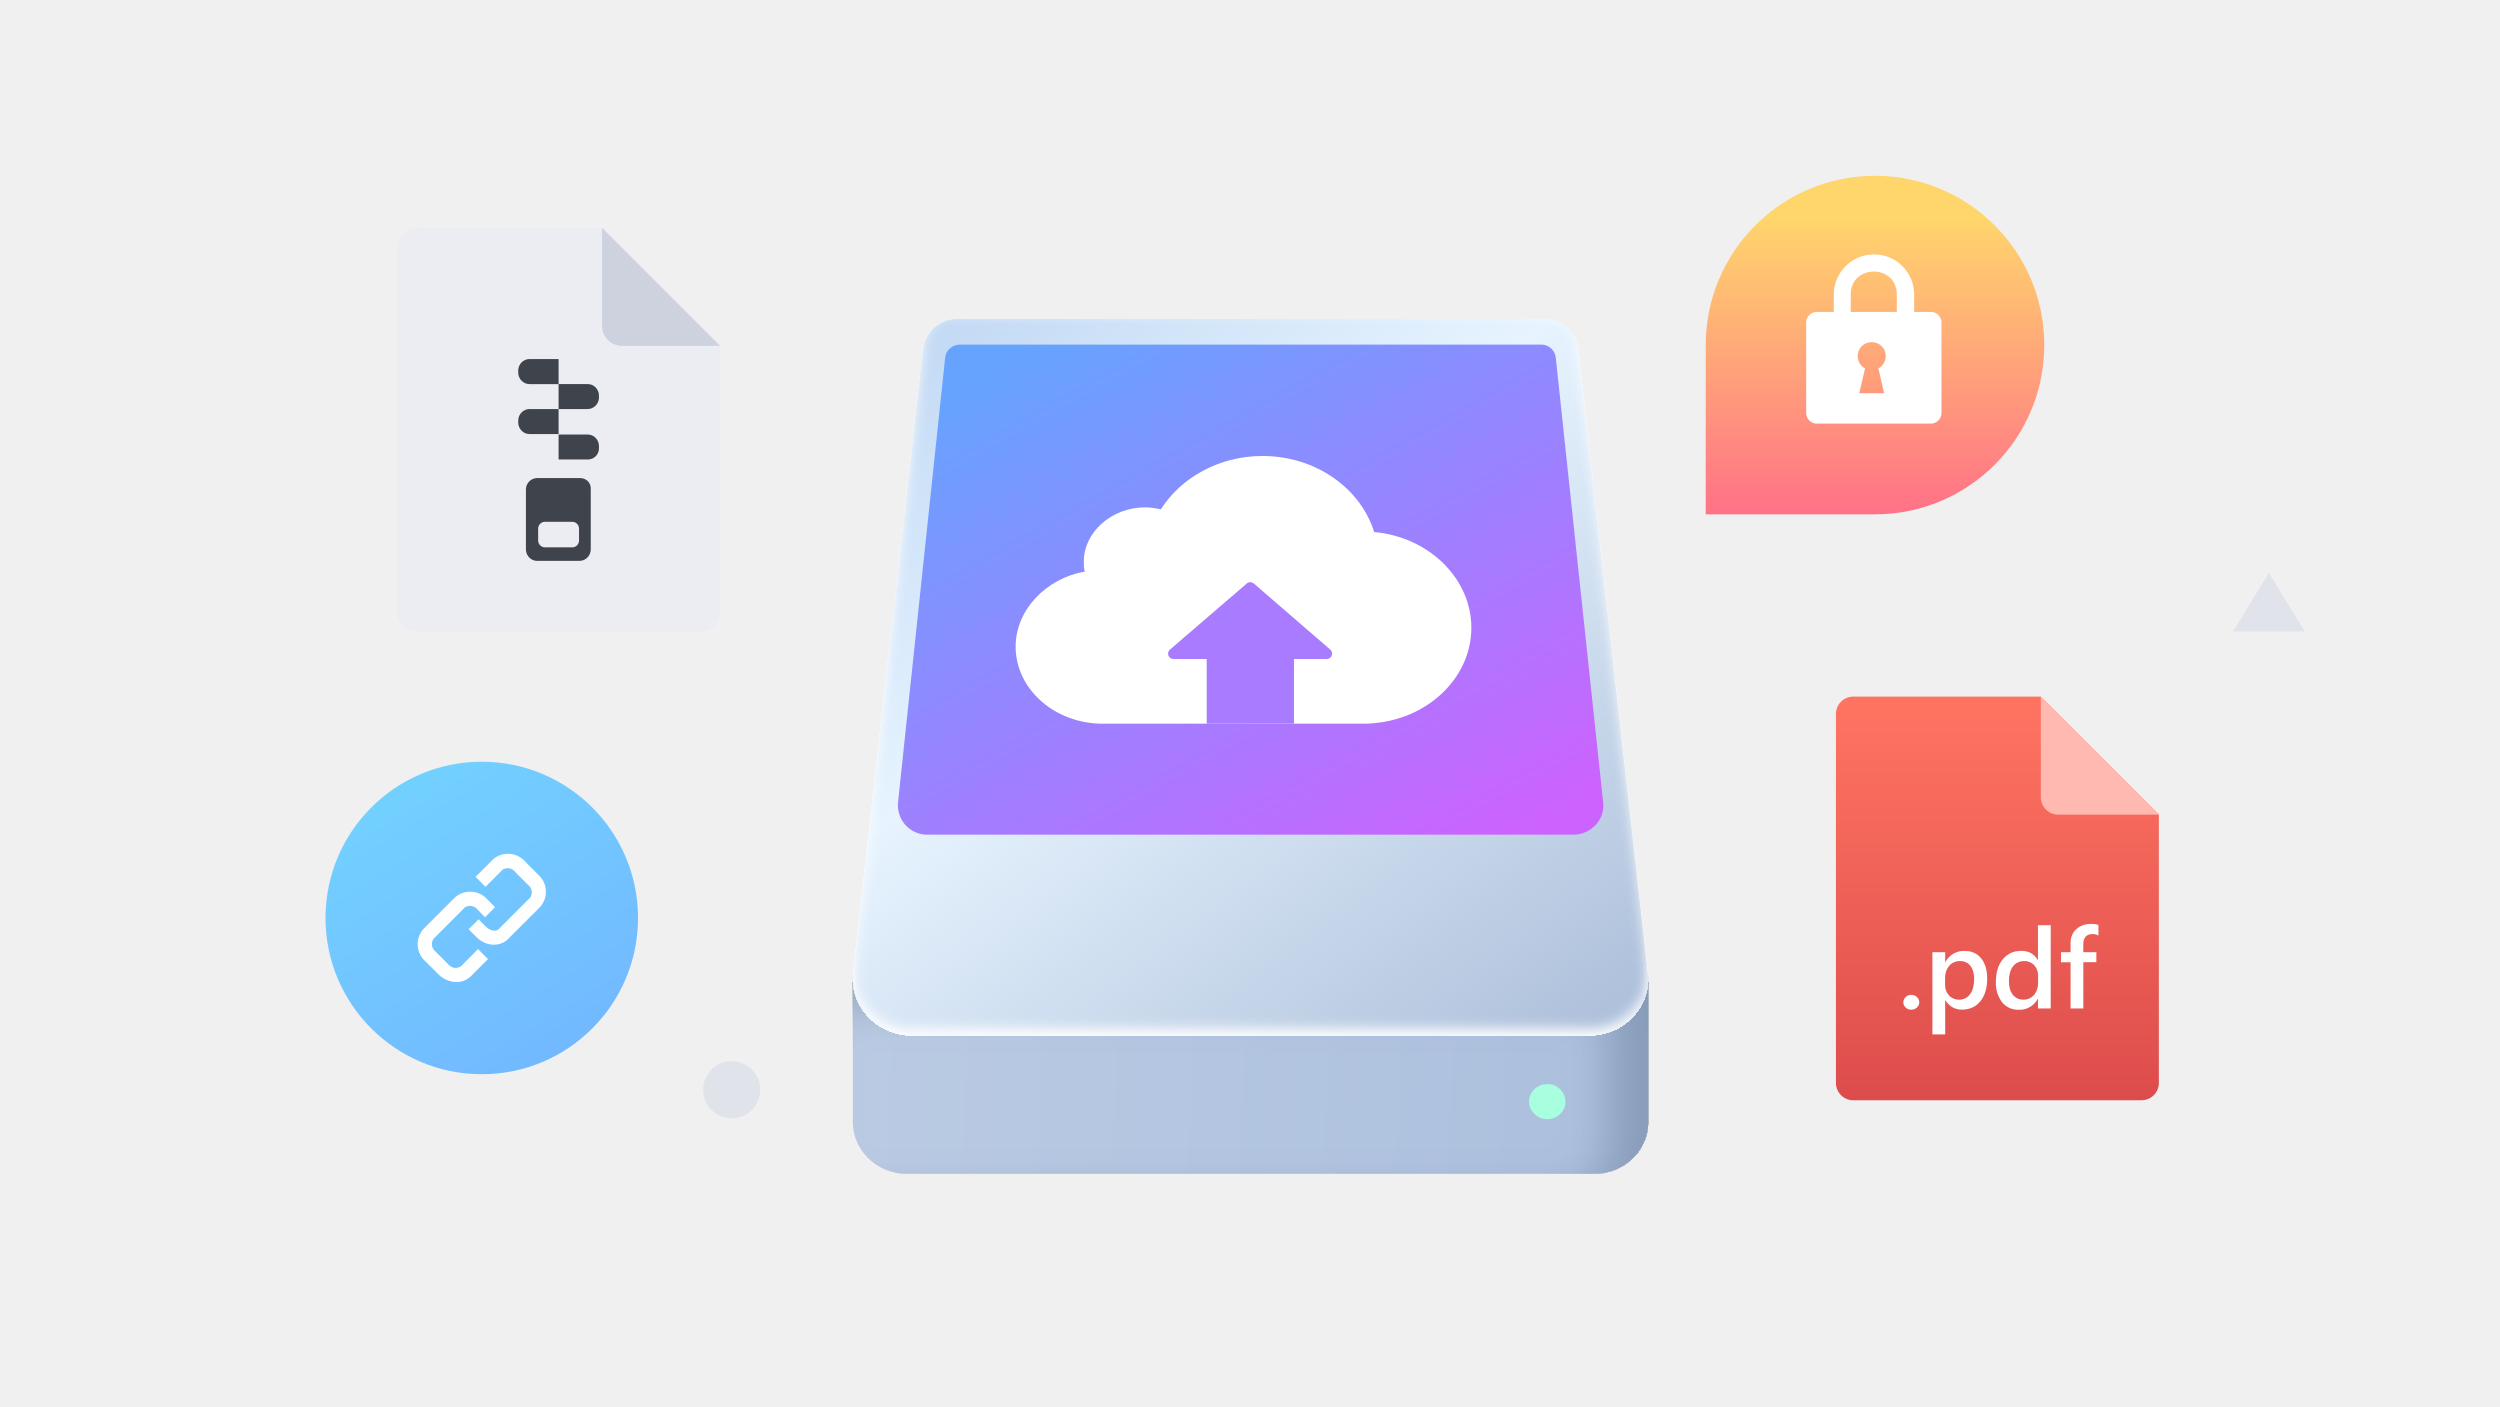
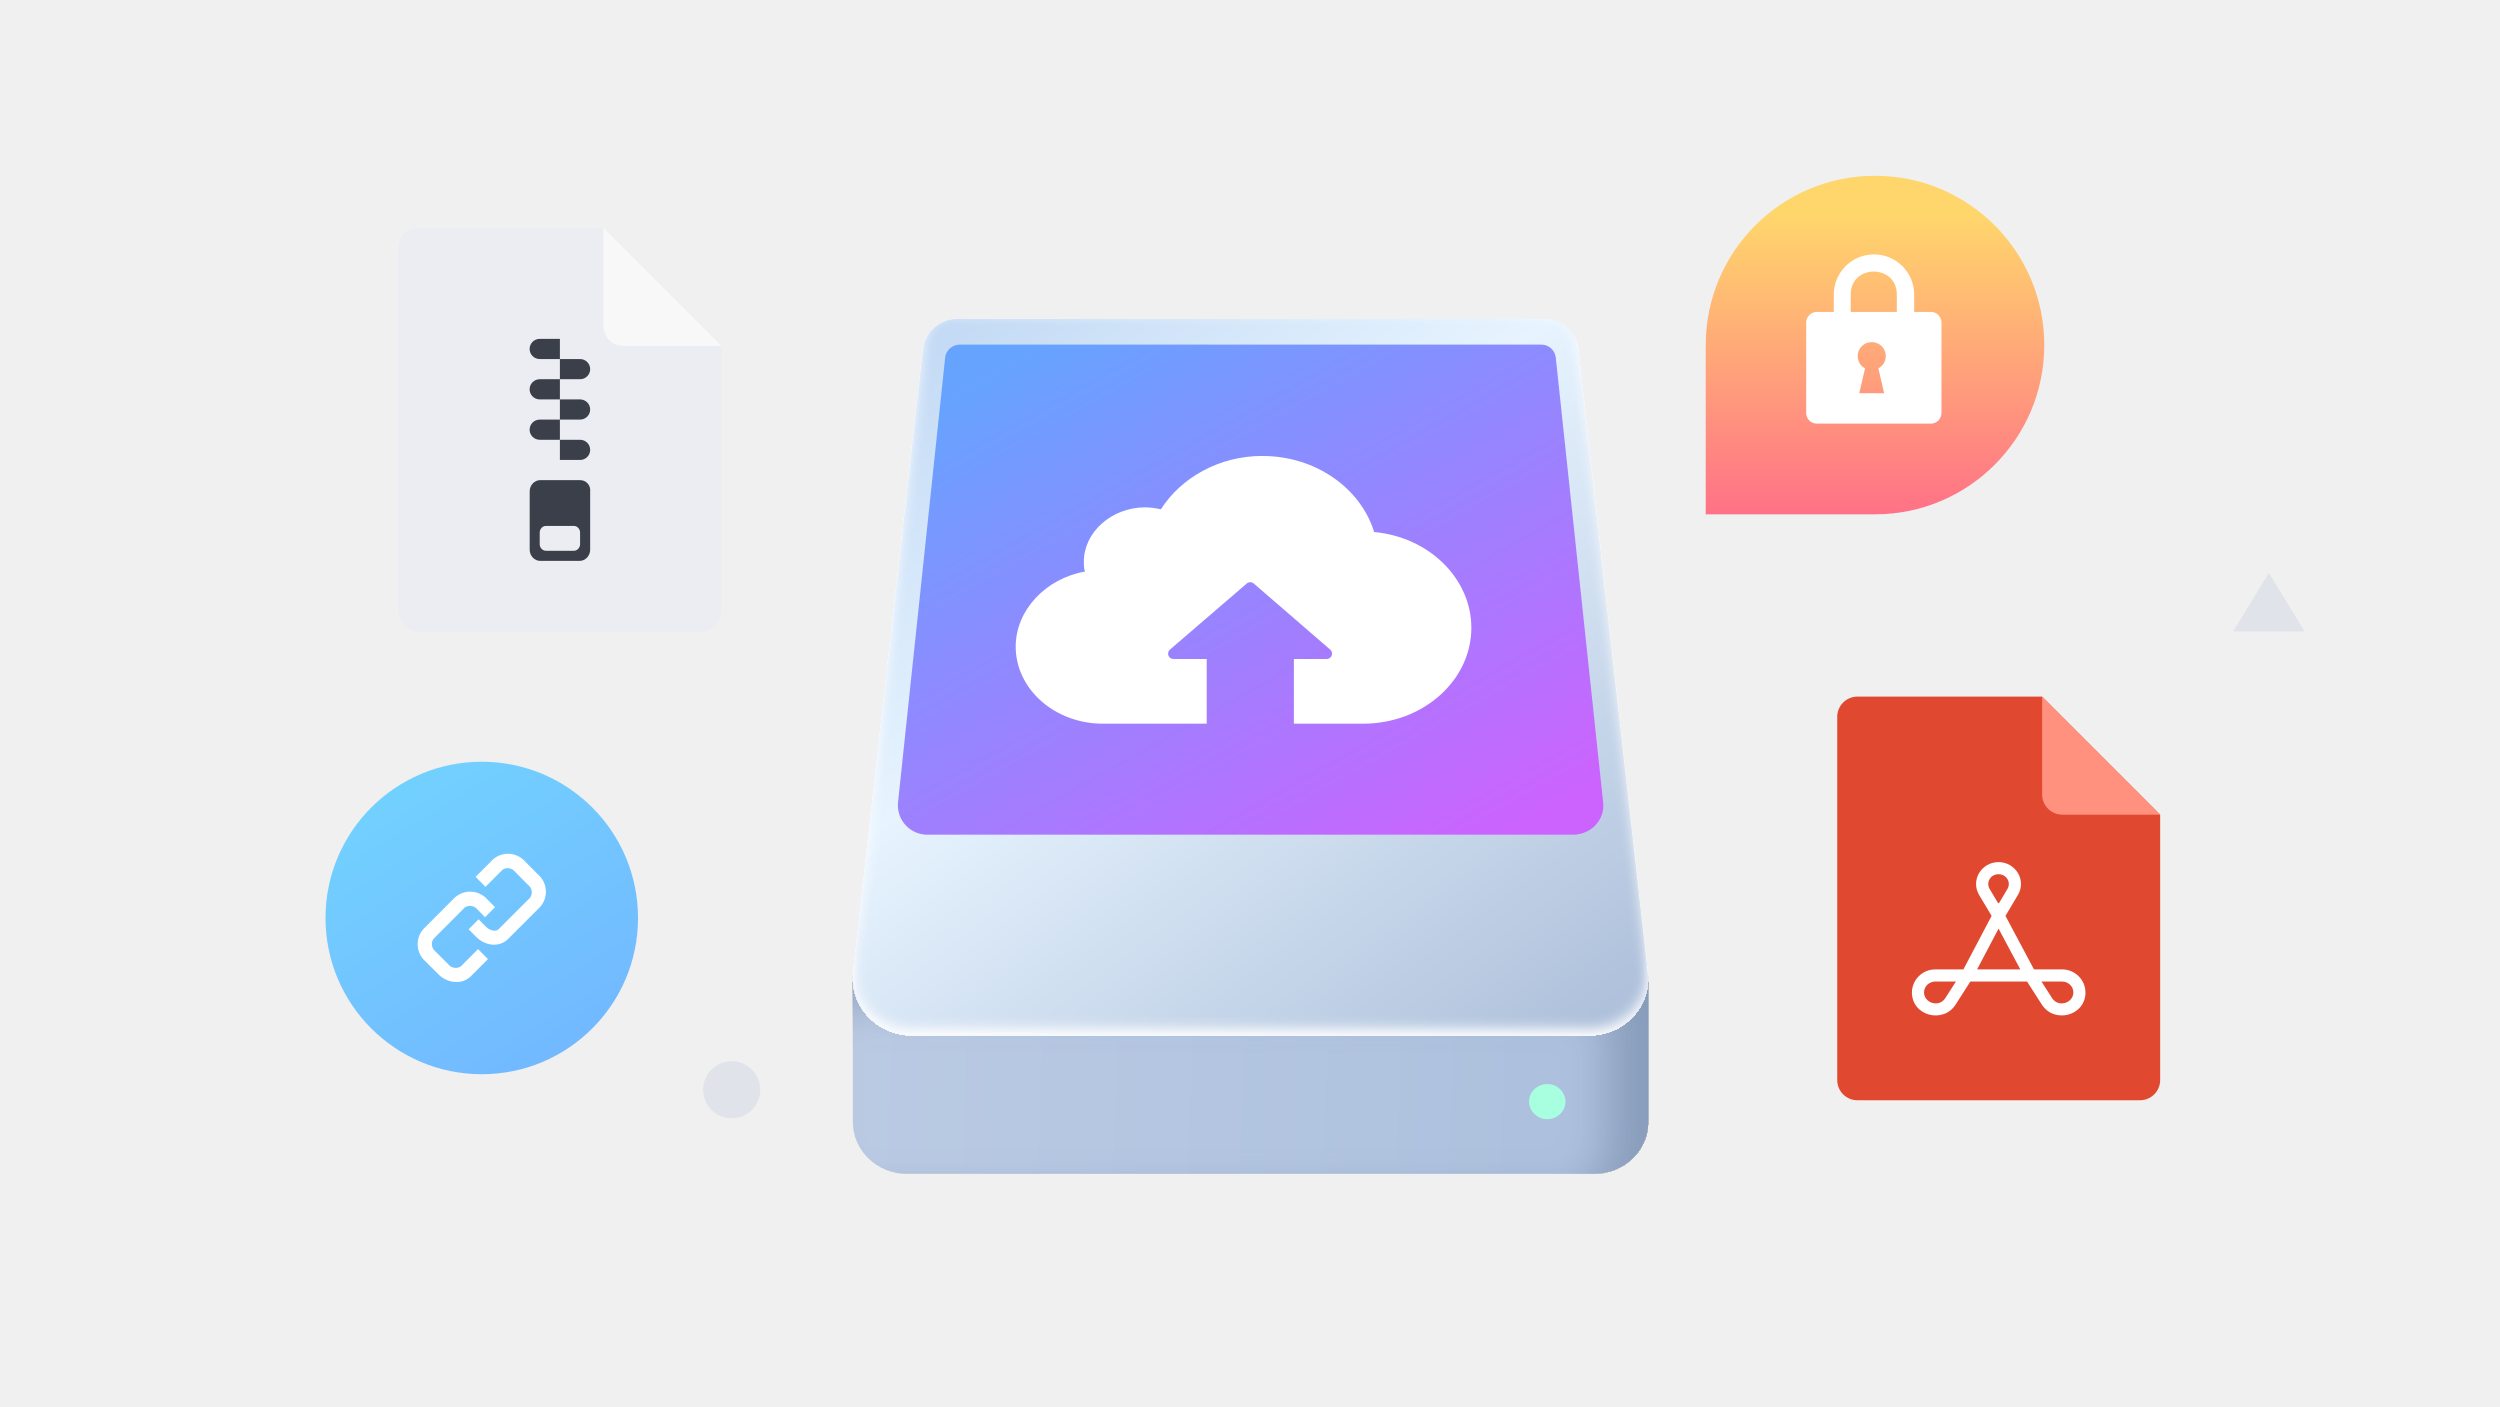
<svg xmlns="http://www.w3.org/2000/svg" width="384" height="216" fill="none" viewBox="0 0 384 216">
  <defs />
  <g filter="url(#filter0_i)">
    <path fill="url(#paint0_linear)" d="M191.87 150.01H131v22.35c0 4.36 3.7 7.94 8.3 7.94h105.56c4.55 0 8.3-3.54 8.3-7.94V150h-61.3z" />
  </g>
  <g filter="url(#filter1_i)">
    <path fill="url(#paint1_linear)" d="M253.09 149.35l-10.7-95.76a5.3 5.3 0 00-5.34-4.59h-89.96a5.3 5.3 0 00-5.33 4.6l-10.7 95.75c-.58 5.18 3.66 9.7 9.11 9.7h103.8c5.45.03 9.73-4.48 9.12-9.7z" />
  </g>
  <path fill="url(#paint2_linear)" d="M246.25 123.31l-7.29-68.43a2.23 2.23 0 00-2.28-1.95h-89.22c-1.18 0-2.16.86-2.28 1.95l-7.25 68.43a4.52 4.52 0 004.64 4.9H241.61c2.77 0 4.92-2.3 4.64-4.9z" />
-   <path fill="#fff" d="M211.07 81.72c-2.06-6.67-8.92-11.68-17.15-11.68-6.7 0-12.53 3.34-15.62 8.2-.68-.16-1.54-.31-2.4-.31-5.15 0-9.43 3.8-9.43 8.34 0 .46 0 1.07.17 1.52-6 1.06-10.64 5.92-10.64 11.53 0 6.53 6 11.84 13.38 11.84H209.36c9.26 0 16.64-6.68 16.64-14.72 0-7.59-6.52-13.96-14.93-14.72z" />
-   <path fill="#A87BFF" d="M192.58 89.63a.82.82 0 00-1.08 0L179.7 99.78a.82.82 0 00.53 1.44h5.12v9.94h13.4v-9.94h5.05a.82.82 0 00.53-1.44l-11.74-10.15z" />
+   <path fill="#fff" fill-rule="evenodd" d="M193.92 70.04c8.23 0 15.1 5 17.15 11.68 8.41.76 14.93 7.13 14.93 14.72 0 8.04-7.38 14.72-16.64 14.72h-10.62v-9.94h5.05a.82.82 0 00.53-1.44l-11.74-10.15a.82.82 0 00-1.08 0L179.7 99.78a.82.82 0 00.53 1.44h5.12v9.94h-15.95c-7.38 0-13.39-5.31-13.39-11.84 0-5.61 4.63-10.47 10.64-11.53-.17-.45-.17-1.06-.17-1.52 0-4.55 4.28-8.34 9.43-8.34.86 0 1.72.15 2.4.3 3.1-4.85 8.92-8.2 15.62-8.2z" clip-rule="evenodd" />
  <path fill="#A8FFE0" d="M237.66 171.9c1.55 0 2.8-1.21 2.8-2.7a2.75 2.75 0 00-2.8-2.68c-1.55 0-2.8 1.2-2.8 2.69a2.75 2.75 0 002.8 2.68z" />
-   <path fill="url(#paint3_linear)" fill-rule="evenodd" d="M313.47 107h-28.81a2.66 2.66 0 00-2.66 2.66v56.68c0 1.47 1.2 2.66 2.66 2.66h44.28c1.47 0 2.66-1.2 2.66-2.66v-41.21L313.47 107z" clip-rule="evenodd" />
-   <path fill="#fff" d="M293.57 155.09c-.34 0-.63-.11-.86-.33a1.08 1.08 0 010-1.61c.23-.23.52-.34.86-.34.34 0 .63.11.87.34.24.22.36.49.36.8 0 .31-.12.58-.36.8-.24.23-.53.34-.87.34zm5.24-1.46h-.03v5.25h-1.96v-12.62h1.96v1.52h.03a3.2 3.2 0 012.94-1.72c1.1 0 1.95.38 2.56 1.15.62.77.92 1.8.92 3.1 0 1.45-.34 2.6-1.04 3.47-.69.86-1.63 1.3-2.83 1.3-1.1 0-1.95-.49-2.55-1.45zm-.05-3.41v1.07c0 .63.2 1.16.6 1.6a2 2 0 001.53.66 2 2 0 001.71-.84c.42-.57.63-1.36.63-2.38 0-.84-.2-1.5-.59-1.99-.38-.48-.9-.72-1.56-.72-.7 0-1.26.24-1.69.74-.42.5-.63 1.11-.63 1.86zm16.23 4.68h-1.96v-1.47h-.04a3.12 3.12 0 01-2.9 1.67 3.16 3.16 0 01-2.57-1.15 4.85 4.85 0 01-.95-3.17c0-1.43.35-2.57 1.06-3.43.7-.86 1.65-1.3 2.82-1.3s2.01.47 2.54 1.4h.04v-5.34h1.96v12.79zm-1.94-3.95v-1.13c0-.61-.2-1.13-.6-1.56a2 2 0 00-1.52-.64c-.74 0-1.31.27-1.74.82-.41.54-.62 1.3-.62 2.27 0 .87.2 1.57.6 2.08.4.5.95.76 1.63.76.67 0 1.21-.25 1.63-.73.41-.5.62-1.12.62-1.87zm9.27-7.25a1.78 1.78 0 00-.9-.23c-.95 0-1.43.54-1.43 1.62v1.17H322v1.53h-2v7.11h-1.96v-7.1h-1.47v-1.54h1.47v-1.4c0-.91.3-1.63.9-2.16.6-.52 1.34-.79 2.24-.79.48 0 .86.06 1.14.16v1.63z" />
-   <path fill="#FFB9B0" fill-rule="evenodd" d="M313.47 107l18.13 18.13h-15.47a2.66 2.66 0 01-2.66-2.66V107z" clip-rule="evenodd" />
+   <path fill="#E04930" fill-rule="evenodd" d="M313.67 107H285.3a3.1 3.1 0 00-3.1 3.1v55.8a3.1 3.1 0 003.1 3.1h43.4a3.1 3.1 0 003.1-3.1v-40.77L313.67 107z" clip-rule="evenodd" />
+   <path fill="#FF917E" fill-rule="evenodd" d="M313.67 107l18.13 18.13h-15.03a3.1 3.1 0 01-3.1-3.1V107z" clip-rule="evenodd" />
+   <path fill="#fff" fill-rule="evenodd" d="M306.98 132.42c-2.62 0-4.34 2.77-2.98 5.06l1.91 3.2-4.33 8.22h-4.3a3.58 3.58 0 00-3.61 3.53c0 3.62 4.8 4.84 6.7 1.89l2.28-3.56h8.7l2.29 3.56c1.9 2.95 6.69 1.73 6.69-1.89a3.58 3.58 0 00-3.62-3.53h-4.29l-4.38-8.22 1.9-3.2c1.38-2.28-.37-5.06-2.96-5.06zm.04 6.34l1.33-2.23c.57-.96-.11-2.25-1.37-2.25-1.27 0-1.95 1.28-1.38 2.25l1.33 2.23.04-.09.05.1zm3.3 10.14l-3.34-6.26-3.3 6.26H310.31zm-14.79 3.53c0-.89.76-1.67 1.76-1.67h3.14l-1.63 2.55c-.96 1.5-3.27.76-3.27-.88zm18.04-1.67l1.63 2.55c.96 1.5 3.27.76 3.27-.88 0-.89-.76-1.67-1.76-1.67h-3.14z" clip-rule="evenodd" />
  <path fill="#CED2E2" d="M112.39 171.77a4.38 4.38 0 100-8.77 4.38 4.38 0 000 8.77zM354 97l-5.5-9-5.5 9h11z" opacity=".45" />
-   <path fill="#EBEDF3" fill-rule="evenodd" d="M92.47 35H64.1a3.1 3.1 0 00-3.1 3.1v55.8a3.1 3.1 0 003.1 3.1h43.4a3.1 3.1 0 003.1-3.1V53.13L92.47 35z" clip-rule="evenodd" />
-   <path fill="#CDD2DE" fill-rule="evenodd" d="M92.47 35l18.13 18.13H95.57a3.1 3.1 0 01-3.1-3.1V35z" clip-rule="evenodd" />
-   <path fill="#3F434B" fill-rule="evenodd" d="M85.8 59h-4.47c-.95 0-1.73-.8-1.73-1.77v-.32c0-.96.78-1.76 1.73-1.76h4.47v3.84zm4.47 3.83H85.8v-3.84h4.47c.94 0 1.73.8 1.73 1.76v.32c0 .96-.79 1.76-1.73 1.76zm-8.94 3.84h4.47v-3.84h-4.47c-.95 0-1.73.8-1.73 1.76v.32c0 .96.78 1.76 1.73 1.76zm8.94 3.9H85.8v-3.83h4.47c.94 0 1.73.8 1.73 1.76v.32a1.7 1.7 0 01-1.73 1.76zm-7.77 2.86h6.6c.94 0 1.72.72 1.64 1.76v9.2c0 .96-.78 1.76-1.72 1.76H82.5c-.94 0-1.72-.8-1.72-1.76v-9.2c0-.96.78-1.76 1.72-1.76zm5.42 10.64c.55 0 1.02-.48 1.02-1.04v-1.84c0-.56-.47-1.04-1.02-1.04h-4.24c-.55 0-1.02.48-1.02 1.04v1.84c0 .56.47 1.04 1.02 1.04h4.24z" clip-rule="evenodd" />
-   <path fill="url(#paint4_linear)" d="M50 141a24 24 0 1148 0 24 24 0 01-48 0z" />
+   <path fill="#EBEDF3" fill-rule="evenodd" d="M92.67 35H64.3a3.1 3.1 0 00-3.1 3.1v55.8a3.1 3.1 0 003.1 3.1h43.4a3.1 3.1 0 003.1-3.1V53.13L92.67 35z" clip-rule="evenodd" />
+   <path fill="#F8F8F8" fill-rule="evenodd" d="M92.67 35l18.13 18.13H95.77a3.1 3.1 0 01-3.1-3.1V35z" clip-rule="evenodd" />
+   <path fill="#3A3F4A" d="M86 64.45h-3.1a1.55 1.55 0 000 3.1H86v-3.1zM86 58.25h-3.1a1.55 1.55 0 000 3.1H86v-3.1zM86 52.05h-3.1a1.55 1.55 0 100 3.1H86v-3.1zM89.11 73.75h-6.14c-.88 0-1.61.78-1.61 1.72v8.96c0 .94.73 1.72 1.6 1.72h6.08c.88 0 1.61-.78 1.61-1.72v-8.96a1.54 1.54 0 00-1.54-1.72zm-.01 9.84c0 .54-.44 1.01-.95 1.01h-4.3c-.51 0-.95-.47-.95-1.01v-1.8c0-.54.44-1.01.95-1.01h4.3c.51 0 .95.47.95 1.01v1.8zM86 67.55h3.1a1.55 1.55 0 110 3.1H86v-3.1zM86 61.35h3.1a1.55 1.55 0 110 3.1H86v-3.1zM86 55.15h3.1a1.55 1.55 0 110 3.1H86v-3.1z" />
+   <path fill="url(#paint3_linear)" d="M50 141a24 24 0 1148 0 24 24 0 01-48 0z" />
  <path fill="#fff" fill-rule="evenodd" d="M78.3 131.15a3.52 3.52 0 00-2.58.85v.01l-2.67 2.67 1.52 1.54 2.64-2.65c.64-.4 1.49-.24 1.93.37l.02.02 1.97 1.98h.01c.59.47.72 1.3.3 1.93l-4.85 4.85a.91.91 0 01-.76.22h-.01a1.9 1.9 0 01-1.15-.57l-1.16-1.17-1.53 1.54 1.16 1.16c.66.68 1.52 1.1 2.45 1.2h.28c.84.02 1.66-.32 2.24-.94l4.88-4.88a3.52 3.52 0 00-.37-4.98l-1.92-1.93a3.52 3.52 0 00-2.4-1.22zm-5.83 5.82a3.52 3.52 0 00-2.56.85h-.01l-4.89 4.9a3.52 3.52 0 00.37 4.98l1.93 1.92c.73.77 1.74 1.2 2.8 1.22.81.02 1.6-.3 2.18-.85l2.66-2.67-1.52-1.54-2.64 2.65c-.62.41-1.46.28-1.92-.3l-.01-.01-1.98-1.98a1.44 1.44 0 01-.3-1.93l4.83-4.84c.63-.4 1.45-.26 1.92.32l.01.01 1.16 1.18 1.54-1.54-1.16-1.16a3.52 3.52 0 00-2.4-1.21z" clip-rule="evenodd" />
-   <path fill="url(#paint5_linear)" d="M314 53a26 26 0 00-52 0v26h26a26 26 0 0026-26z" />
+   <path fill="url(#paint4_linear)" d="M314 53a26 26 0 00-52 0v26h26a26 26 0 0026-26z" />
  <path fill="#fff" fill-rule="evenodd" d="M281.67 45.25v2.66h-2.6c-.88 0-1.64.72-1.64 1.64v13.88c0 .9.72 1.64 1.64 1.64h17.5c.9 0 1.64-.72 1.64-1.64V49.55c0-.9-.71-1.64-1.63-1.64h-2.56v-2.66a6.17 6.17 0 10-12.35 0zm2.6 0v2.66h7.08v-2.66c0-2.46-1.88-3.54-3.54-3.54-1.67 0-3.54 1.08-3.54 3.54zm3.22 7.3c-1.2 0-2.15.95-2.15 2.15 0 .82.45 1.53 1.13 1.88l-.89 3.82h3.82l-.88-3.82a2.14 2.14 0 00-1.02-4.03z" clip-rule="evenodd" />
  <defs>
    <linearGradient id="paint0_linear" x1="131" x2="234.87" y1="165" y2="168.7" gradientUnits="userSpaceOnUse">
      <stop stop-color="#BACAE3" />
      <stop offset="1" stop-color="#ADC1DE" />
    </linearGradient>
    <linearGradient id="paint1_linear" x1="143.5" x2="231.91" y1="49" y2="166.16" gradientUnits="userSpaceOnUse">
      <stop stop-color="#C2D9F4" />
      <stop offset=".39" stop-color="#E7F4FF" />
      <stop offset="1" stop-color="#AFC1DB" />
    </linearGradient>
    <linearGradient id="paint2_linear" x1="152.5" x2="202.06" y1="55.69" y2="144.36" gradientUnits="userSpaceOnUse">
      <stop offset=".01" stop-color="#66A3FF" />
      <stop offset="1" stop-color="#CC63FE" />
    </linearGradient>
-     <linearGradient id="paint3_linear" x1="306.8" x2="306.8" y1="107" y2="169" gradientUnits="userSpaceOnUse">
-       <stop stop-color="#FF7461" />
-       <stop offset="1" stop-color="#DD4C4C" />
-     </linearGradient>
-     <linearGradient id="paint4_linear" x1="50.07" x2="79.5" y1="117" y2="165.16" gradientUnits="userSpaceOnUse">
+     <linearGradient id="paint3_linear" x1="50.07" x2="79.5" y1="117" y2="165.16" gradientUnits="userSpaceOnUse">
      <stop stop-color="#72D5FF" />
      <stop offset="1" stop-color="#72B9FF" />
    </linearGradient>
-     <linearGradient id="paint5_linear" x1="288" x2="288" y1="33.04" y2="84.57" gradientUnits="userSpaceOnUse">
+     <linearGradient id="paint4_linear" x1="288" x2="288" y1="33.04" y2="84.57" gradientUnits="userSpaceOnUse">
      <stop stop-color="#FFD66C" />
      <stop offset="1" stop-color="#FF658A" />
    </linearGradient>
    <filter id="filter0_i" width="128.16" height="34.28" x="125.01" y="150.01" color-interpolation-filters="sRGB" filterUnits="userSpaceOnUse">
      <feFlood flood-opacity="0" result="BackgroundImageFix" />
      <feBlend in="SourceGraphic" in2="BackgroundImageFix" result="shape" />
      <feColorMatrix in="SourceAlpha" result="hardAlpha" values="0 0 0 0 0 0 0 0 0 0 0 0 0 0 0 0 0 0 127 0" />
      <feOffset dx="-6" dy="4" />
      <feGaussianBlur stdDeviation="3.5" />
      <feComposite in2="hardAlpha" k2="-1" k3="1" operator="arithmetic" />
      <feColorMatrix values="0 0 0 0 0.212 0 0 0 0 0.291 0 0 0 0 0.421 0 0 0 0.31 0" />
      <feBlend in2="shape" result="effect1_innerShadow" />
    </filter>
    <filter id="filter1_i" width="122.14" height="111.05" x="131" y="48" color-interpolation-filters="sRGB" filterUnits="userSpaceOnUse">
      <feFlood flood-opacity="0" result="BackgroundImageFix" />
      <feBlend in="SourceGraphic" in2="BackgroundImageFix" result="shape" />
      <feColorMatrix in="SourceAlpha" result="hardAlpha" values="0 0 0 0 0 0 0 0 0 0 0 0 0 0 0 0 0 0 127 0" />
      <feOffset dy="-1" />
      <feGaussianBlur stdDeviation="1" />
      <feComposite in2="hardAlpha" k2="-1" k3="1" operator="arithmetic" />
      <feColorMatrix values="0 0 0 0 1 0 0 0 0 1 0 0 0 0 1 0 0 0 1 0" />
      <feBlend in2="shape" result="effect1_innerShadow" />
    </filter>
  </defs>
</svg>
